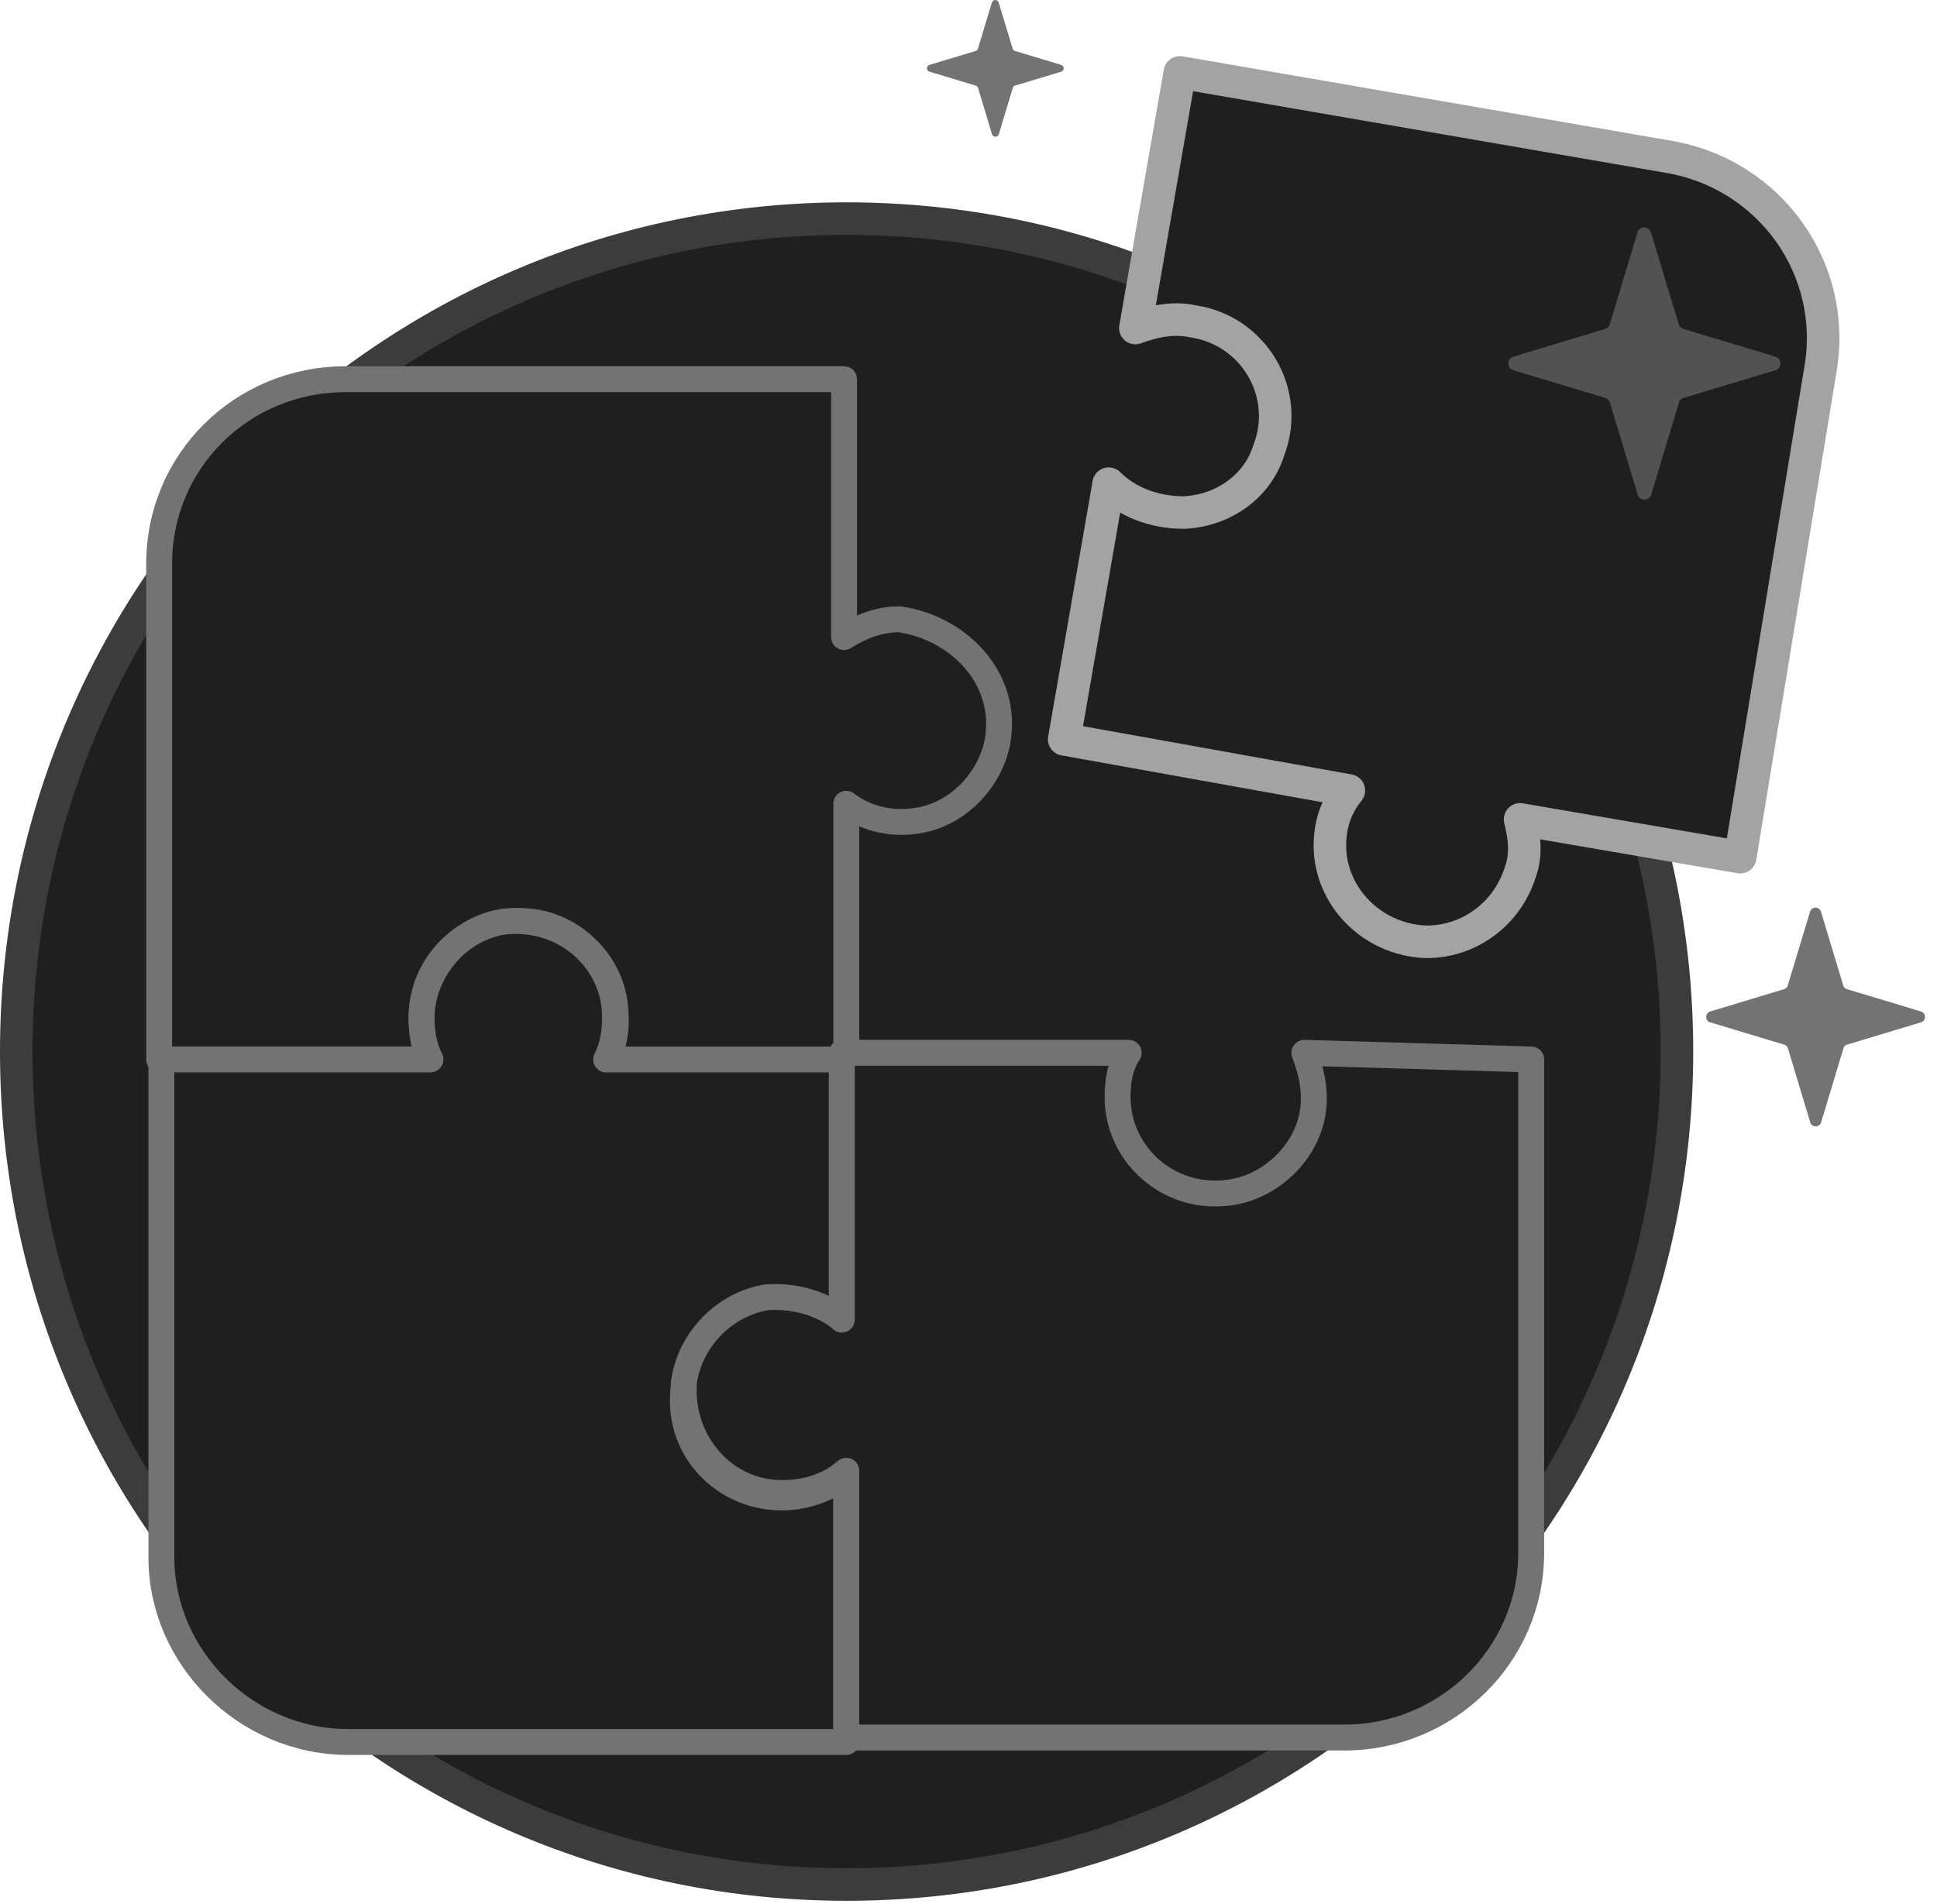
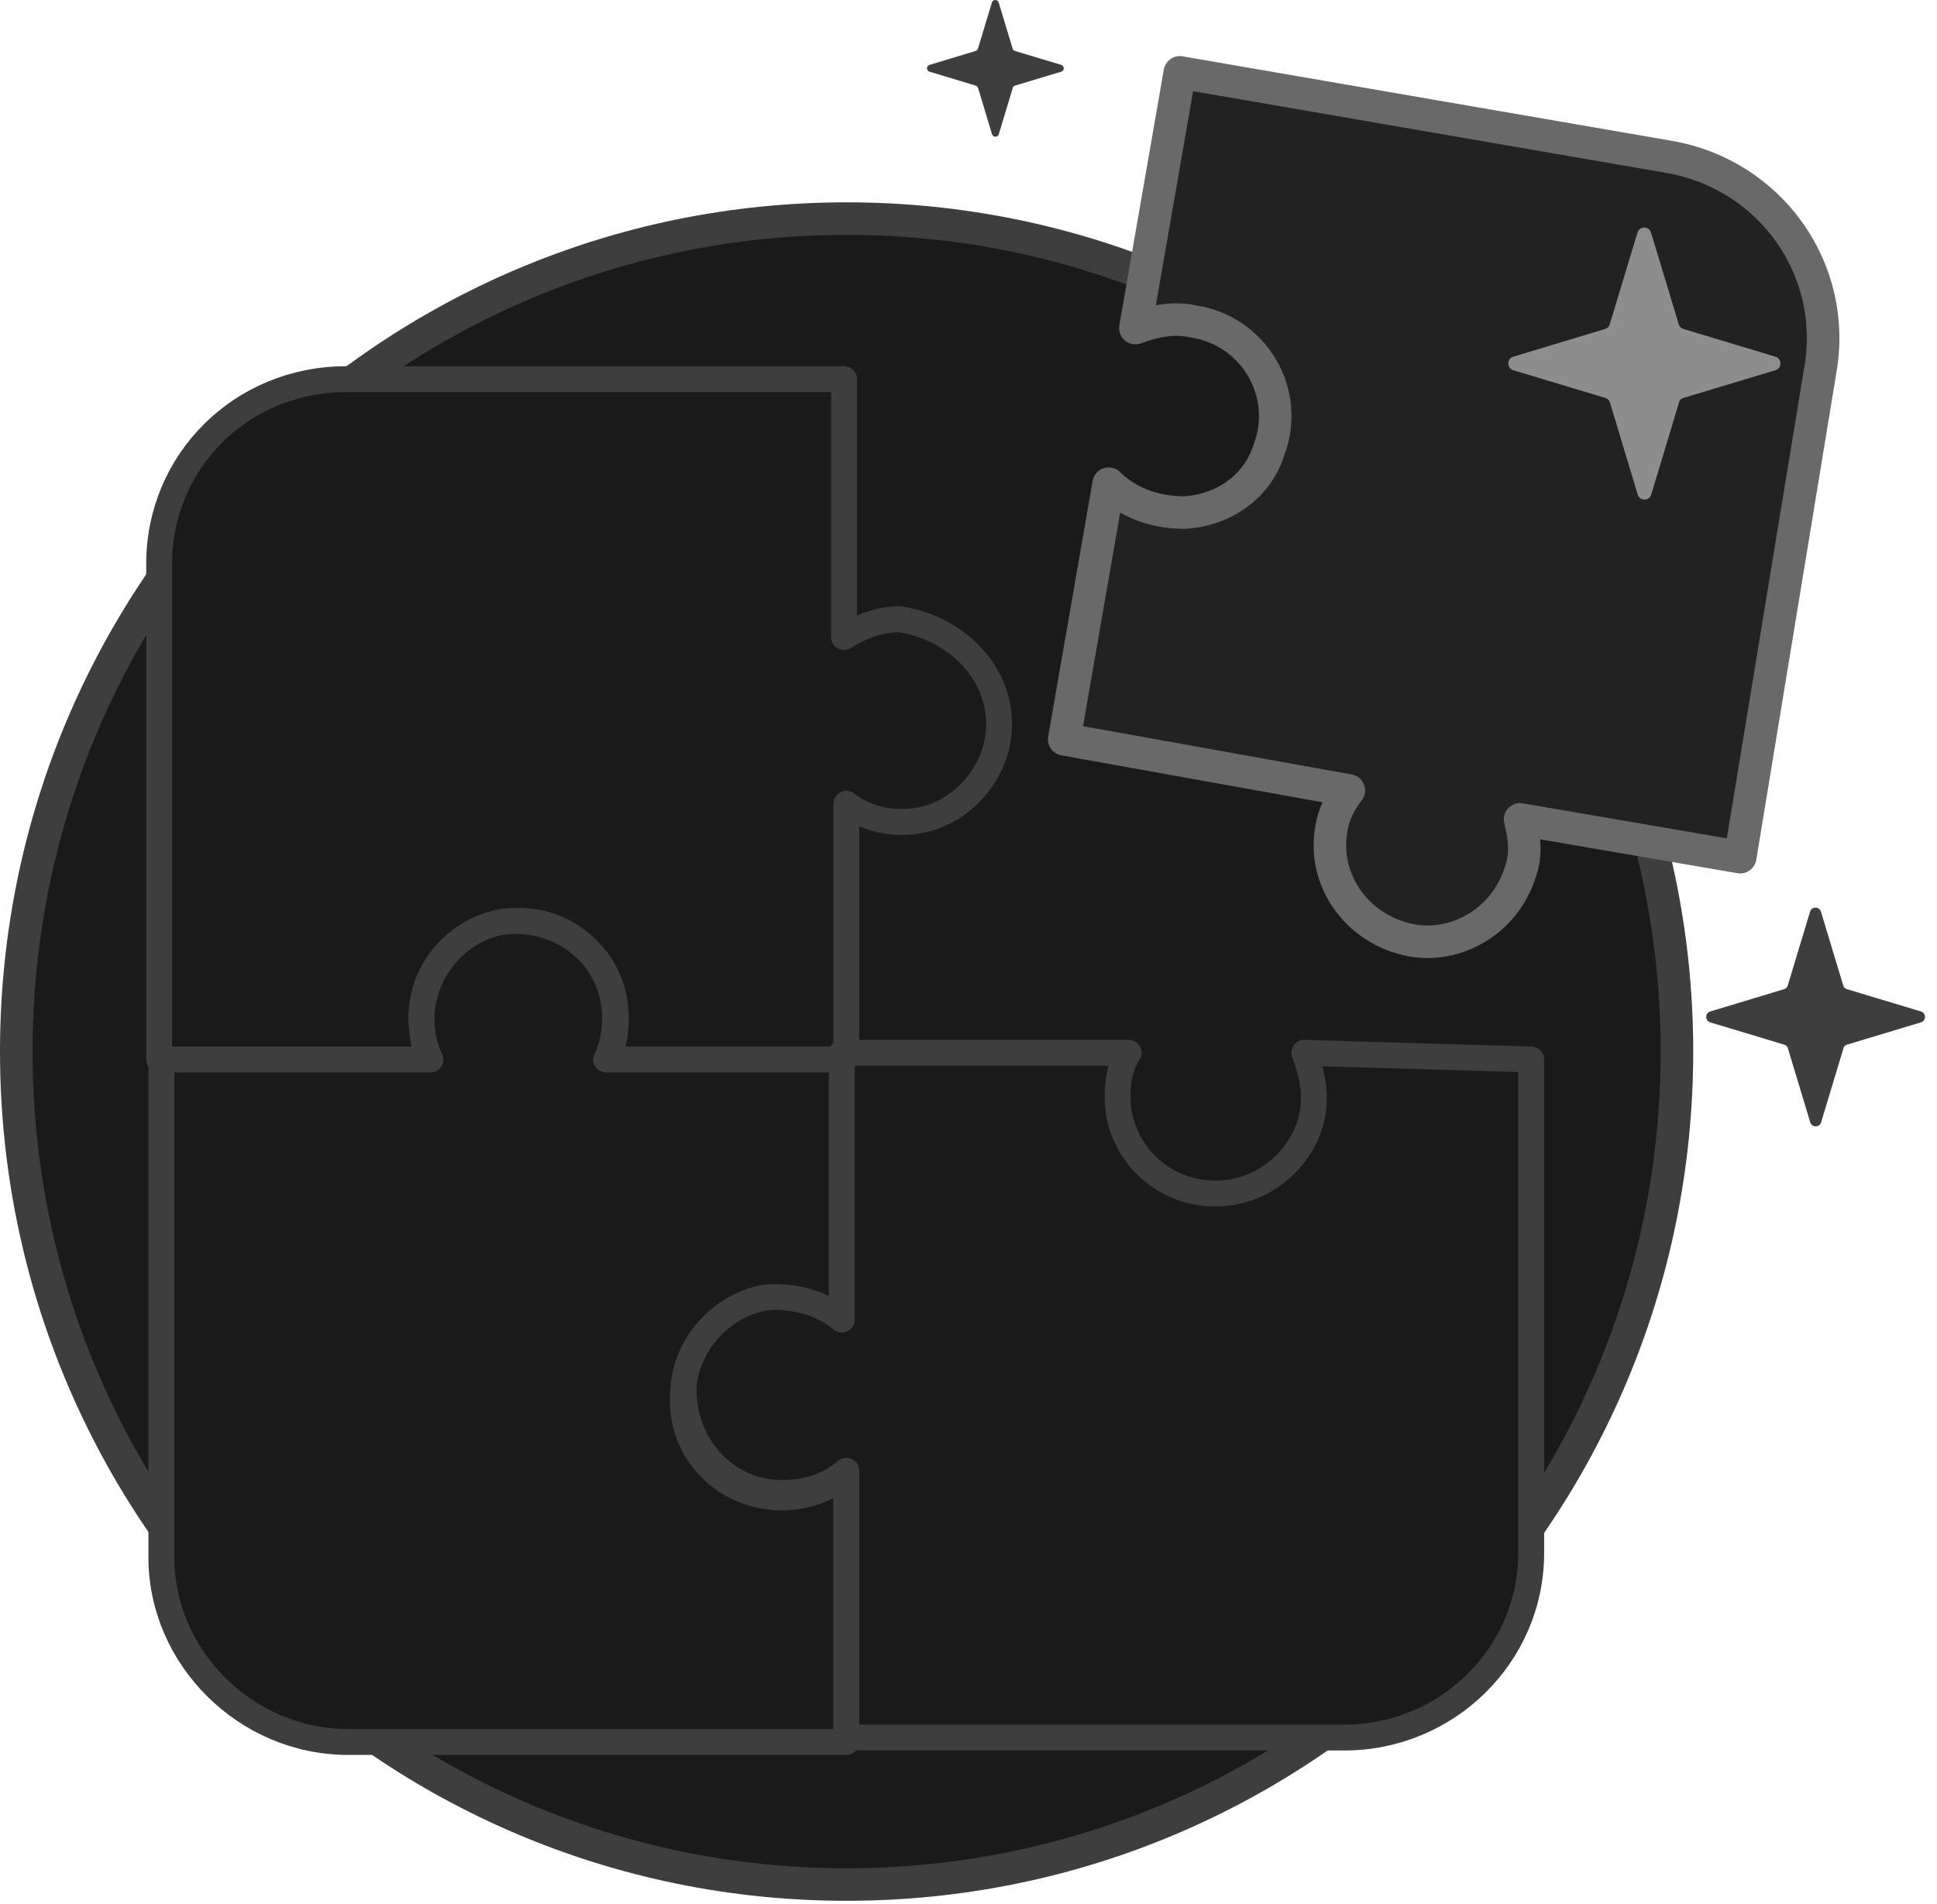
<svg xmlns="http://www.w3.org/2000/svg" width="119" height="117" viewBox="0 0 119 117" fill="none">
-   <path d="M52.011 115.804C80.184 115.804 103.023 92.887 103.023 64.618C103.023 36.349 80.184 13.433 52.011 13.433C23.839 13.433 1 36.349 1 64.618C1 92.887 23.839 115.804 52.011 115.804Z" fill="#1f1f1f" stroke="#3c3c3c" stroke-width="2" stroke-miterlimit="10" />
-   <path d="M110.666 21.944C111.335 21.33 111.382 20.288 110.77 19.616C110.158 18.944 109.12 18.897 108.45 19.511C107.781 20.125 107.734 21.167 108.346 21.839C108.957 22.511 109.996 22.558 110.666 21.944Z" fill="#525252" />
-   <path opacity="0.3" d="M83.419 41.24C85.233 41.24 86.704 39.764 86.704 37.944C86.704 36.124 85.233 34.648 83.419 34.648C81.605 34.648 80.135 36.124 80.135 37.944C80.135 39.764 81.605 41.24 83.419 41.24Z" fill="#737373" />
-   <path d="M61.282 45.569C60.872 47.755 59.096 49.804 56.773 50.35C54.997 50.76 53.221 50.35 51.992 49.394V65.242H37.237C37.784 64.149 37.92 63.056 37.784 61.826C37.511 59.094 35.188 56.908 32.593 56.635C29.041 56.225 25.898 58.957 25.898 62.509C25.898 63.465 26.035 64.422 26.445 65.105H9.778V34.64C9.778 28.355 14.833 23.301 21.253 23.301H51.855V39.148C52.948 38.465 54.041 38.055 55.271 38.055C58.959 38.602 61.965 41.744 61.282 45.569Z" fill="#1f1f1f" stroke="#737373" stroke-width="1.591" stroke-miterlimit="10" stroke-linejoin="round" />
-   <path d="M42.019 85.187C41.473 88.876 44.342 92.018 48.03 92.018C49.533 92.018 50.899 91.471 51.992 90.652V107.045H21.39C15.106 107.045 9.915 101.854 9.915 95.706V65.105H26.445C26.035 64.285 25.898 63.465 25.898 62.372C26.035 59.503 28.221 57.044 30.953 56.635C34.642 56.225 37.784 58.957 37.784 62.509C37.784 63.465 37.647 64.285 37.237 65.105H51.719V81.498C50.489 80.406 48.85 79.859 47.074 80.132C44.478 80.406 42.429 82.591 42.019 85.187Z" fill="#1f1f1f" stroke="#737373" stroke-width="1.591" stroke-miterlimit="10" stroke-linejoin="round" />
-   <path d="M94.069 65.105V95.433C94.069 101.717 88.878 106.772 82.593 106.772H51.992V90.378C50.899 91.335 49.533 91.745 48.03 91.745C44.478 91.745 41.746 88.602 42.019 84.914C42.429 82.181 44.614 80.132 47.074 79.722C48.85 79.586 50.626 80.132 51.718 81.089V64.695H69.342C68.795 65.514 68.659 66.471 68.659 67.427C68.659 70.843 71.664 73.711 75.353 73.302C78.085 73.028 80.408 70.706 80.681 68.11C80.817 66.881 80.544 65.788 80.134 64.695L94.069 65.105Z" fill="#1f1f1f" stroke="#737373" stroke-width="1.591" stroke-miterlimit="10" stroke-linejoin="round" />
-   <path d="M106.911 52.673L93.386 50.35C93.659 51.443 93.796 52.536 93.386 53.629C92.566 56.225 90.107 58.001 87.375 57.864C83.823 57.591 81.227 54.449 81.774 51.033C81.91 50.077 82.32 49.257 82.867 48.574L65.38 45.432L68.112 29.721C69.205 30.814 70.844 31.497 72.757 31.497C75.216 31.361 77.265 29.858 77.948 27.672C79.315 24.12 76.992 20.295 73.303 19.749C72.074 19.475 70.844 19.749 69.752 20.159L72.484 4.448L102.539 9.639C108.823 10.732 112.922 16.607 111.829 22.754L106.911 52.673Z" fill="#1f1f1f" stroke="#a3a3a3" stroke-width="2" stroke-miterlimit="10" stroke-linejoin="round" />
-   <path d="M113.473 64.193L118.015 62.824C118.344 62.728 118.344 62.251 118.015 62.155L113.473 60.786C113.356 60.754 113.271 60.669 113.24 60.553L111.871 56.021C111.775 55.692 111.297 55.692 111.202 56.021L109.833 60.553C109.801 60.669 109.716 60.754 109.6 60.786L105.068 62.155C104.739 62.251 104.739 62.728 105.068 62.824L109.61 64.193C109.727 64.225 109.812 64.309 109.844 64.426L111.213 68.968C111.308 69.297 111.786 69.297 111.881 68.968L113.25 64.426C113.271 64.309 113.356 64.225 113.473 64.193Z" fill="#737373" />
-   <path d="M103.424 24.452L109.073 22.75C109.482 22.631 109.482 22.037 109.073 21.918L103.424 20.215C103.279 20.176 103.173 20.07 103.133 19.925L101.431 14.289C101.312 13.88 100.718 13.88 100.599 14.289L98.897 19.925C98.857 20.07 98.751 20.176 98.606 20.215L92.97 21.918C92.561 22.037 92.561 22.631 92.97 22.75L98.619 24.452C98.764 24.492 98.87 24.598 98.91 24.743L100.612 30.392C100.731 30.801 101.325 30.801 101.444 30.392L103.147 24.743C103.173 24.598 103.279 24.492 103.424 24.452Z" fill="#525252" />
-   <path d="M62.357 5.261L65.196 4.405C65.401 4.346 65.401 4.047 65.196 3.988L62.357 3.132C62.284 3.112 62.231 3.059 62.211 2.986L61.355 0.154C61.296 -0.051 60.997 -0.051 60.938 0.154L60.082 2.986C60.062 3.059 60.009 3.112 59.936 3.132L57.104 3.988C56.898 4.047 56.898 4.346 57.104 4.405L59.943 5.261C60.016 5.281 60.069 5.334 60.089 5.407L60.944 8.245C61.004 8.451 61.302 8.451 61.362 8.245L62.218 5.407C62.231 5.334 62.284 5.281 62.357 5.261Z" fill="#737373" />
+   <path d="M52.011 115.804C80.184 115.804 103.023 92.887 103.023 64.618C103.023 36.35 80.184 13.433 52.011 13.433C23.839 13.433 1 36.35 1 64.618C1 92.887 23.839 115.804 52.011 115.804Z" fill="#1A1A1A" stroke="#3E3E3E" stroke-width="2" stroke-miterlimit="10" />
+   <path d="M110.666 21.944C111.335 21.33 111.382 20.287 110.77 19.616C110.158 18.944 109.12 18.897 108.45 19.511C107.781 20.125 107.734 21.167 108.346 21.839C108.957 22.511 109.996 22.558 110.666 21.944Z" fill="#3E3E3E" />
+   <path opacity="0.3" d="M83.419 41.24C85.233 41.24 86.703 39.764 86.703 37.944C86.703 36.124 85.233 34.649 83.419 34.649C81.605 34.649 80.135 36.124 80.135 37.944C80.135 39.764 81.605 41.24 83.419 41.24Z" fill="#3E3E3E" />
+   <path d="M61.282 45.569C60.872 47.755 59.096 49.804 56.773 50.35C54.997 50.76 53.221 50.35 51.992 49.394V65.241H37.237C37.784 64.148 37.92 63.056 37.784 61.826C37.511 59.094 35.188 56.908 32.592 56.635C29.04 56.225 25.898 58.957 25.898 62.509C25.898 63.465 26.035 64.422 26.445 65.105H9.778V34.64C9.778 28.355 14.832 23.301 21.253 23.301H51.855V39.148C52.948 38.465 54.041 38.055 55.27 38.055C58.959 38.602 61.965 41.744 61.282 45.569Z" fill="#1A1A1A" stroke="#3E3E3E" stroke-width="1.591" stroke-miterlimit="10" stroke-linejoin="round" />
+   <path d="M42.019 85.187C41.472 88.876 44.341 92.018 48.03 92.018C49.533 92.018 50.899 91.471 51.992 90.652V107.045H21.39C15.106 107.045 9.914 101.854 9.914 95.706V65.105H26.445C26.035 64.285 25.898 63.465 25.898 62.372C26.035 59.504 28.221 57.044 30.953 56.635C34.642 56.225 37.784 58.957 37.784 62.509C37.784 63.465 37.647 64.285 37.237 65.105H51.718V81.499C50.489 80.406 48.849 79.859 47.074 80.132C44.478 80.406 42.429 82.591 42.019 85.187Z" fill="#1A1A1A" stroke="#3E3E3E" stroke-width="1.591" stroke-miterlimit="10" stroke-linejoin="round" />
+   <path d="M94.069 65.105V95.433C94.069 101.718 88.878 106.772 82.593 106.772H51.992V90.379C50.899 91.335 49.532 91.745 48.03 91.745C44.478 91.745 41.745 88.603 42.019 84.914C42.429 82.182 44.614 80.132 47.074 79.723C48.849 79.586 50.625 80.132 51.718 81.089V64.695H69.342C68.795 65.515 68.659 66.471 68.659 67.427C68.659 70.843 71.664 73.712 75.353 73.302C78.085 73.028 80.407 70.706 80.681 68.11C80.817 66.881 80.544 65.788 80.134 64.695L94.069 65.105Z" fill="#1A1A1A" stroke="#3E3E3E" stroke-width="1.591" stroke-miterlimit="10" stroke-linejoin="round" />
+   <path d="M106.911 52.673L93.386 50.35C93.659 51.443 93.796 52.536 93.386 53.629C92.566 56.225 90.107 58.001 87.375 57.864C83.823 57.591 81.227 54.449 81.774 51.033C81.91 50.077 82.32 49.257 82.867 48.574L65.38 45.432L68.112 29.721C69.205 30.814 70.844 31.497 72.757 31.497C75.216 31.361 77.265 29.858 77.948 27.672C79.315 24.12 76.992 20.295 73.303 19.749C72.074 19.475 70.844 19.749 69.752 20.159L72.484 4.448L102.539 9.639C108.823 10.732 112.922 16.607 111.829 22.754L106.911 52.673Z" fill="#222222" stroke="#696969" stroke-width="2" stroke-miterlimit="10" stroke-linejoin="round" />
+   <path d="M113.473 64.193L118.015 62.824C118.344 62.728 118.344 62.251 118.015 62.155L113.473 60.786C113.356 60.754 113.271 60.669 113.239 60.553L111.87 56.021C111.775 55.692 111.297 55.692 111.202 56.021L109.833 60.553C109.801 60.669 109.716 60.754 109.599 60.786L105.068 62.155C104.739 62.251 104.739 62.728 105.068 62.824L109.61 64.193C109.727 64.224 109.812 64.309 109.843 64.426L111.212 68.968C111.308 69.297 111.786 69.297 111.881 68.968L113.25 64.426C113.271 64.309 113.356 64.224 113.473 64.193Z" fill="#3E3E3E" />
+   <path d="M103.424 24.452L109.073 22.75C109.483 22.631 109.483 22.037 109.073 21.918L103.424 20.215C103.279 20.176 103.173 20.07 103.134 19.925L101.431 14.289C101.312 13.88 100.718 13.88 100.599 14.289L98.897 19.925C98.857 20.07 98.751 20.176 98.606 20.215L92.97 21.918C92.561 22.037 92.561 22.631 92.97 22.75L98.62 24.452C98.765 24.492 98.87 24.597 98.91 24.743L100.613 30.392C100.731 30.801 101.325 30.801 101.444 30.392L103.147 24.743C103.173 24.597 103.279 24.492 103.424 24.452Z" fill="#8D8D8D" />
+   <path d="M62.357 5.261L65.196 4.405C65.401 4.346 65.401 4.047 65.196 3.988L62.357 3.132C62.284 3.112 62.231 3.059 62.211 2.986L61.355 0.154C61.296 -0.051 60.997 -0.051 60.938 0.154L60.082 2.986C60.062 3.059 60.009 3.112 59.936 3.132L57.104 3.988C56.898 4.047 56.898 4.346 57.104 4.405L59.943 5.261C60.016 5.281 60.069 5.334 60.089 5.407L60.944 8.245C61.004 8.451 61.302 8.451 61.362 8.245L62.218 5.407C62.231 5.334 62.284 5.281 62.357 5.261Z" fill="#3E3E3E" />
</svg>
